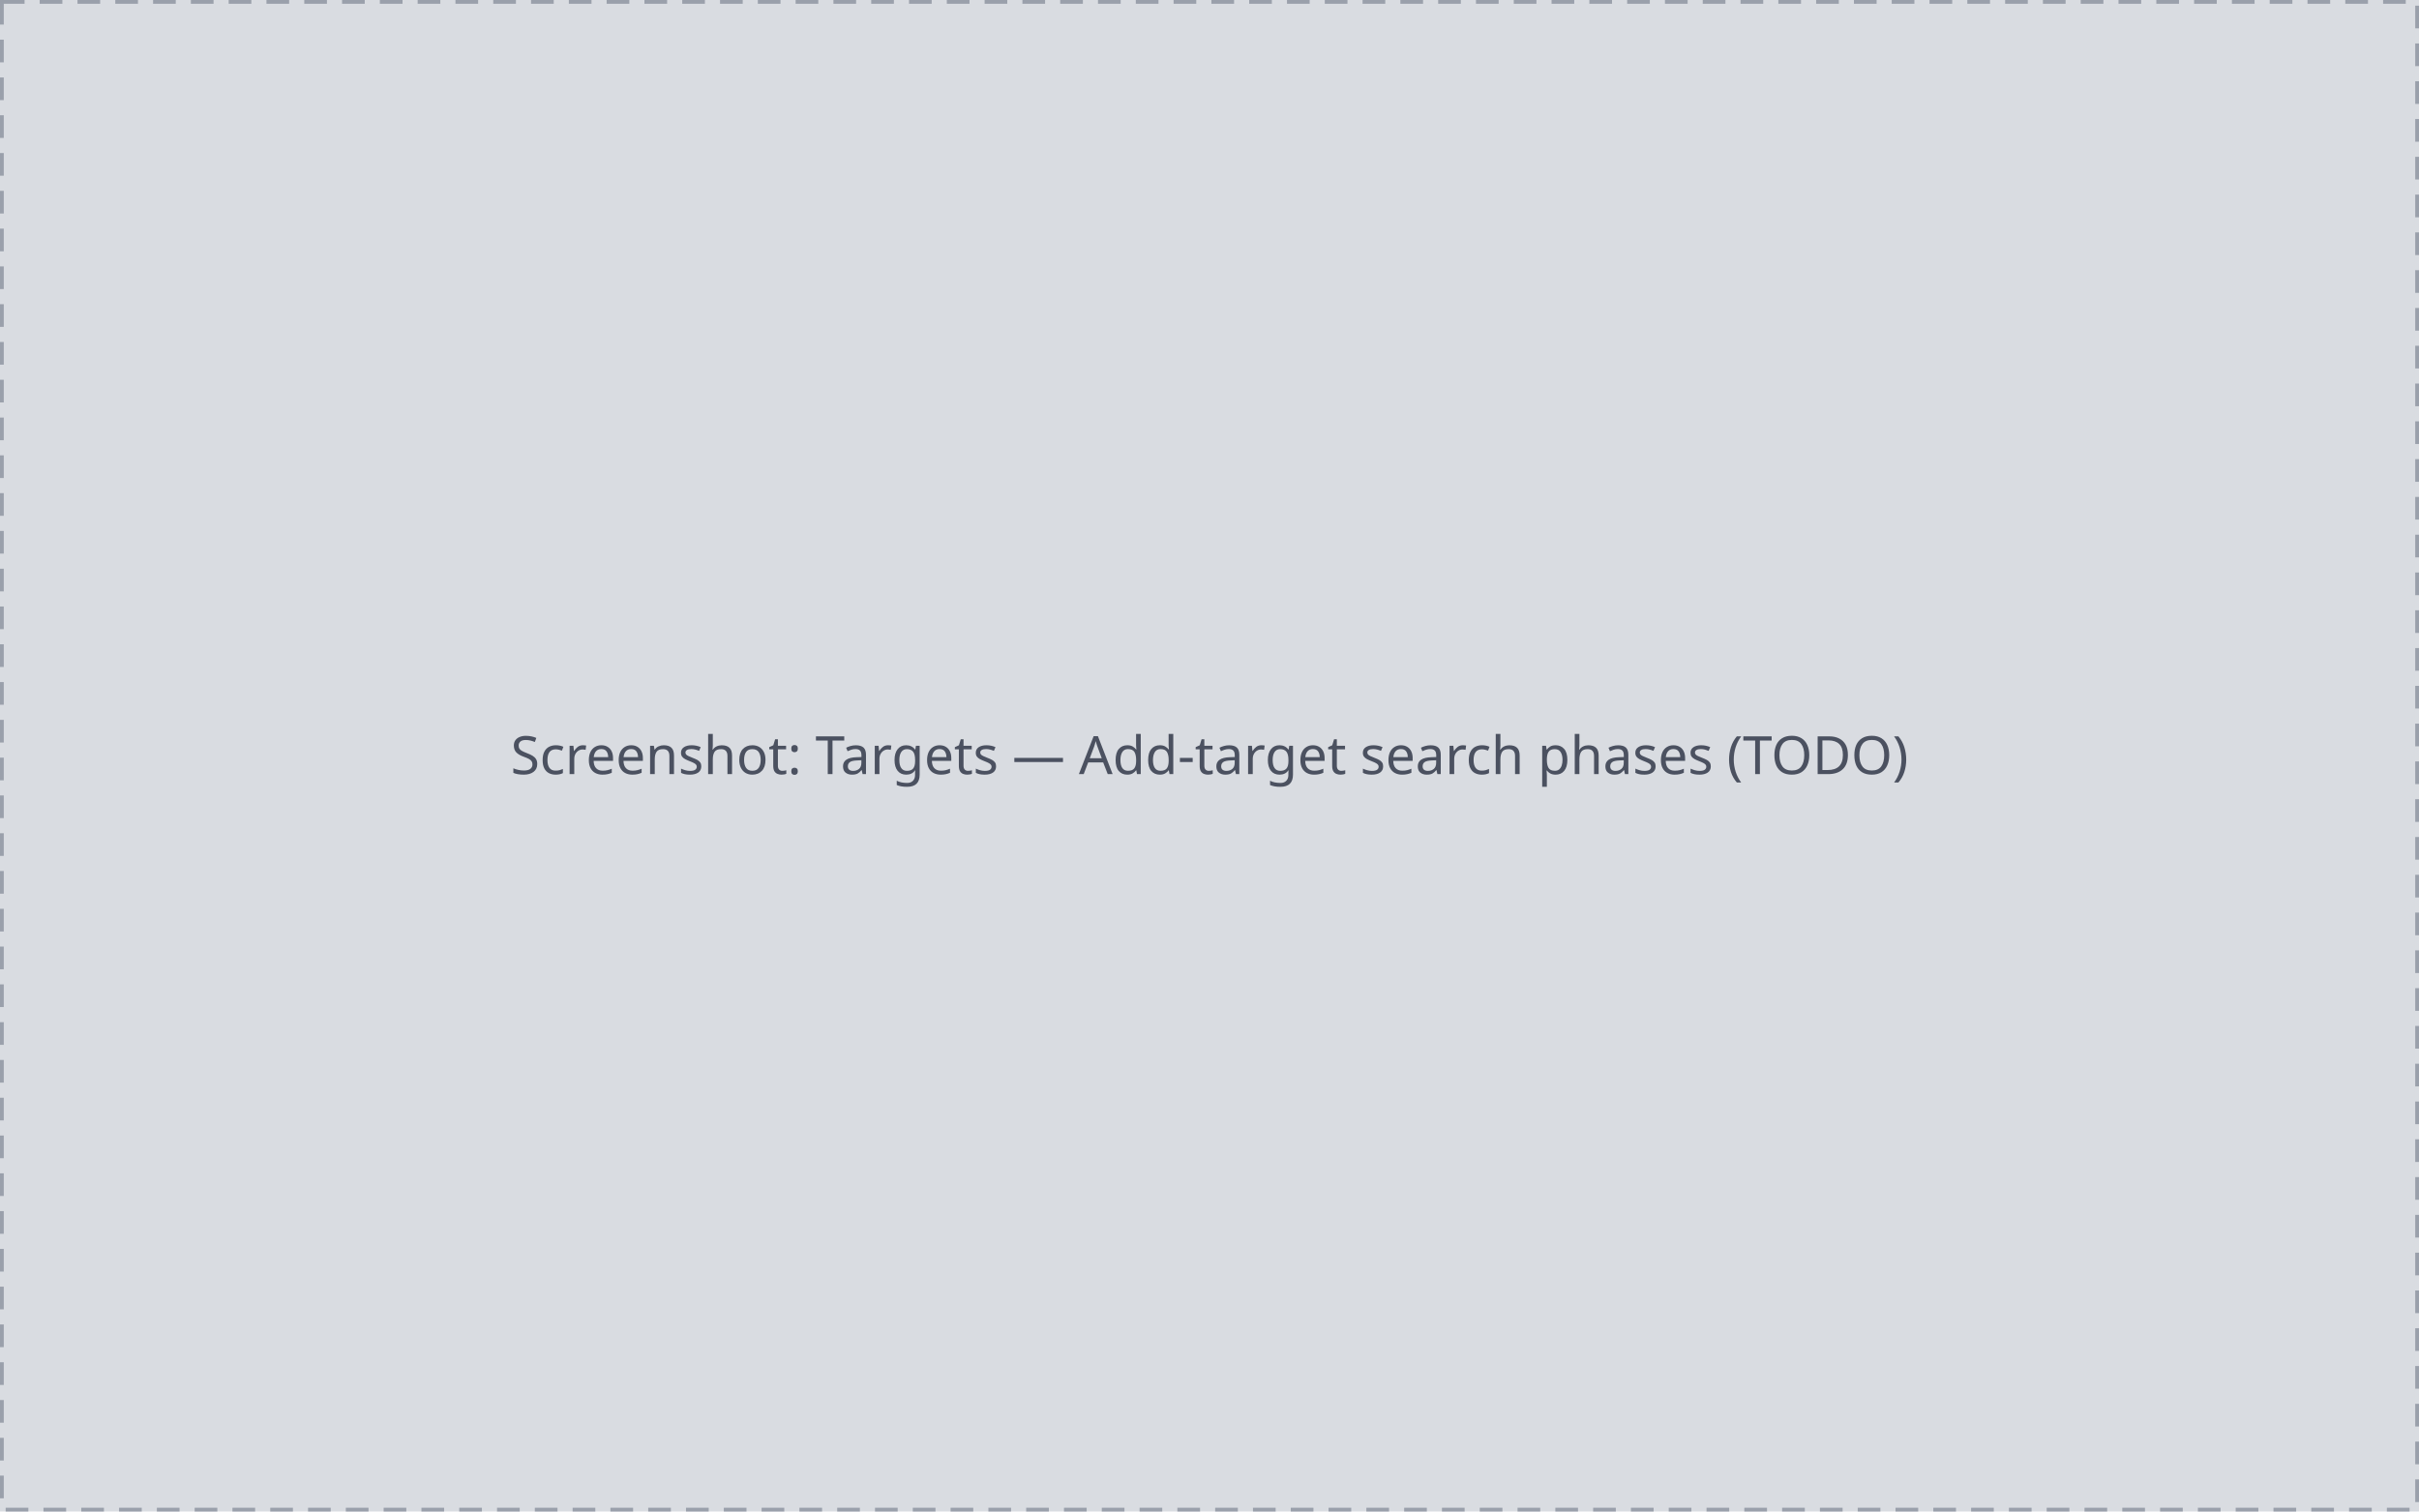
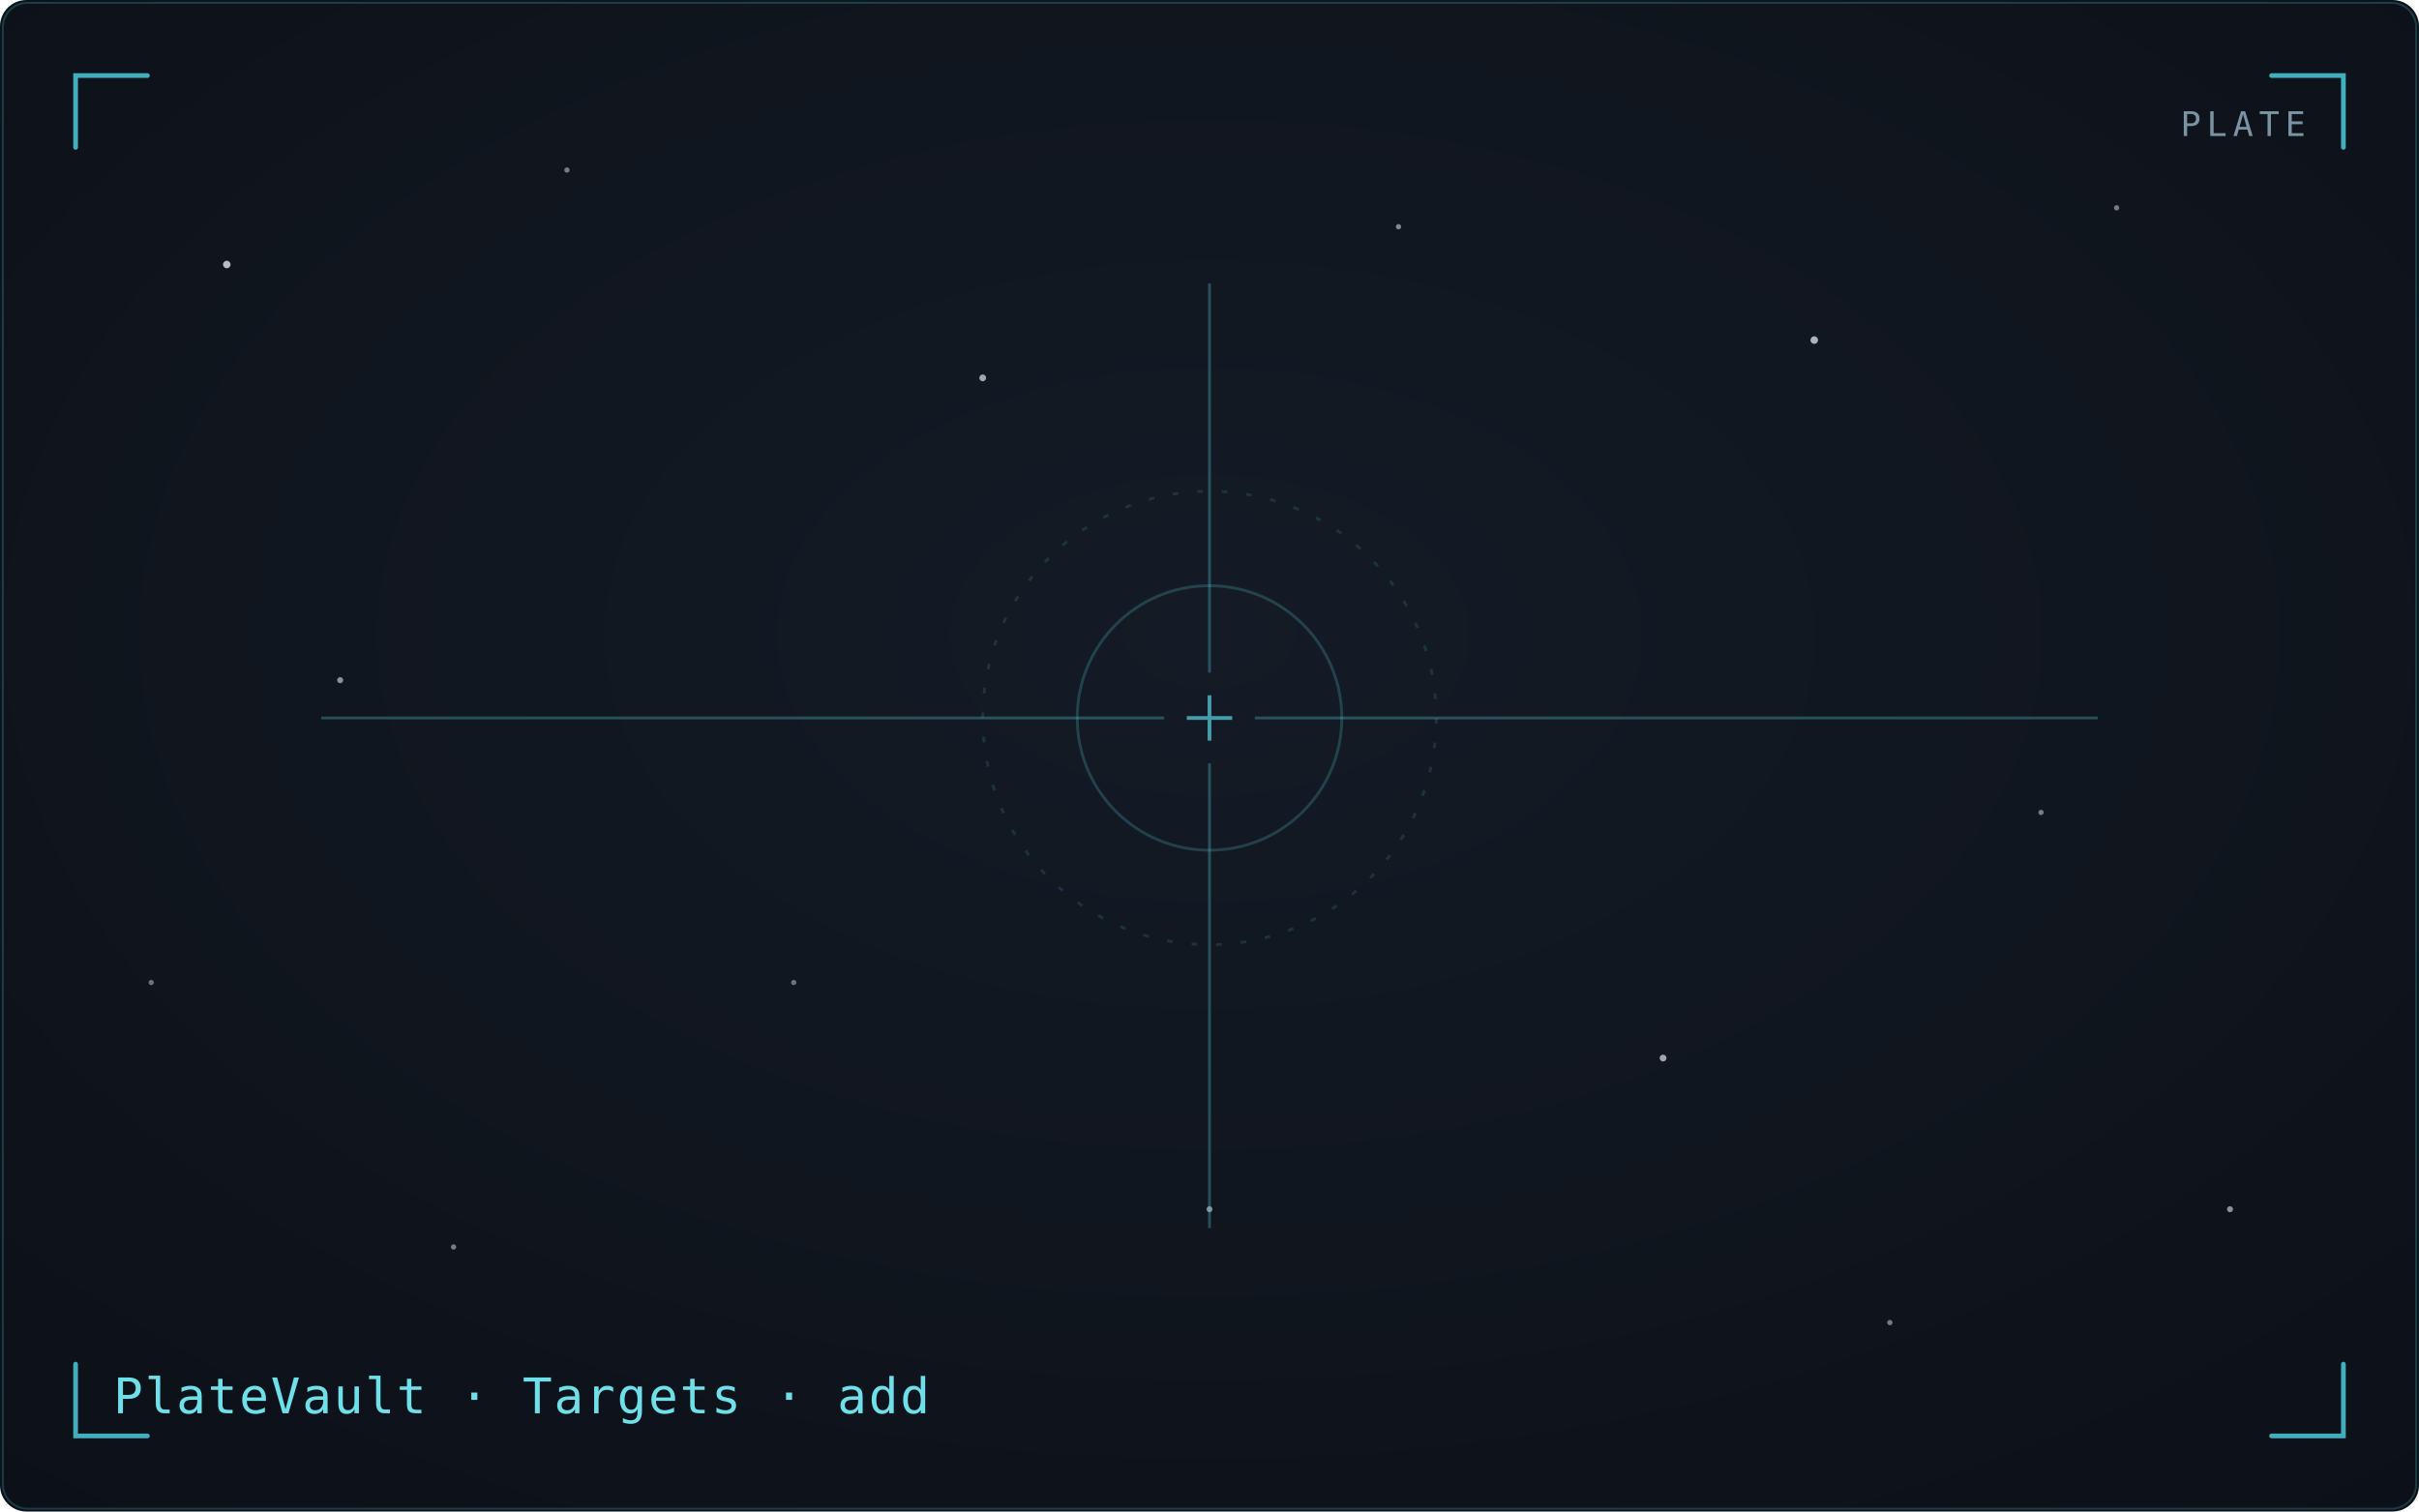
- <svg xmlns="http://www.w3.org/2000/svg" width="1280" height="800" viewBox="0 0 1280 800" role="img" aria-label="Screenshot: Targets — Add-target search phases (TODO)">
-   <rect width="1280" height="800" fill="#d9dce1" />
-   <rect x="1" y="1" width="1278" height="798" fill="none" stroke="#9aa0ab" stroke-width="2" stroke-dasharray="12 8" />
-   <text x="50%" y="50%" font-family="system-ui, sans-serif" font-size="28" fill="#4b5160" text-anchor="middle" dominant-baseline="middle">Screenshot: Targets — Add-target search phases (TODO)</text>
+ <svg xmlns="http://www.w3.org/2000/svg" width="1280" height="800" viewBox="0 0 1280 800" role="img" aria-label="Screenshot placeholder: Targets add-target search phases.">
+   <defs>
+     <radialGradient id="plate" cx="50%" cy="42%" r="78%">
+       <stop offset="0%" stop-color="#141b26" />
+       <stop offset="100%" stop-color="#0c1017" />
+     </radialGradient>
+   </defs>
+   <rect width="1280" height="800" rx="14" fill="url(#plate)" />
+   <rect x="1.5" y="1.5" width="1277" height="797" rx="13" fill="none" stroke="#4fd6e6" stroke-opacity="0.22" />
+   <g stroke="#4fd6e6" stroke-opacity="0.8" stroke-width="2.5" fill="none" stroke-linecap="round">
+     <path d="M40 78V40H78" />
+     <path d="M1202 40h38v38" />
+     <path d="M40 722v38h38" />
+     <path d="M1202 760h38v-38" />
+   </g>
+   <circle cx="120" cy="140" r="2" fill="#dbe6ee" fill-opacity="0.8" />
+   <circle cx="300" cy="90" r="1.4" fill="#dbe6ee" fill-opacity="0.5" />
+   <circle cx="520" cy="200" r="1.8" fill="#dbe6ee" fill-opacity="0.7" />
+   <circle cx="740" cy="120" r="1.4" fill="#dbe6ee" fill-opacity="0.55" />
+   <circle cx="960" cy="180" r="2" fill="#dbe6ee" fill-opacity="0.75" />
+   <circle cx="1120" cy="110" r="1.4" fill="#dbe6ee" fill-opacity="0.5" />
+   <circle cx="180" cy="360" r="1.6" fill="#dbe6ee" fill-opacity="0.6" />
+   <circle cx="420" cy="520" r="1.4" fill="#dbe6ee" fill-opacity="0.45" />
+   <circle cx="880" cy="560" r="1.8" fill="#dbe6ee" fill-opacity="0.7" />
+   <circle cx="1080" cy="430" r="1.4" fill="#dbe6ee" fill-opacity="0.5" />
+   <circle cx="640" cy="640" r="1.6" fill="#dbe6ee" fill-opacity="0.55" />
+   <circle cx="240" cy="660" r="1.4" fill="#dbe6ee" fill-opacity="0.5" />
+   <circle cx="1180" cy="640" r="1.6" fill="#dbe6ee" fill-opacity="0.6" />
+   <circle cx="80" cy="520" r="1.4" fill="#dbe6ee" fill-opacity="0.45" />
+   <circle cx="1000" cy="700" r="1.4" fill="#dbe6ee" fill-opacity="0.5" />
+   <g stroke="#5fe3ee" fill="none">
+     <circle cx="640" cy="380" r="70" stroke-opacity="0.20" stroke-width="1.5" />
+     <circle cx="640" cy="380" r="120" stroke-opacity="0.13" stroke-width="1.5" stroke-dasharray="3 10" />
+     <path d="M640 150V356M640 404V650" stroke-opacity="0.28" stroke-width="1.5" />
+     <path d="M170 380h446M664 380h446" stroke-opacity="0.28" stroke-width="1.5" />
+     <path d="M628 380h24M640 368v24" stroke-opacity="0.65" stroke-width="2" />
+   </g>
+   <text x="60" y="748" font-family="ui-monospace, SFMono-Regular, Menlo, monospace" font-size="26" letter-spacing="1" fill="#6fe0ea">PlateVault · Targets · add</text>
+   <text x="1220" y="72" text-anchor="end" font-family="ui-monospace, SFMono-Regular, Menlo, monospace" font-size="18" letter-spacing="3" fill="#7c93a3">PLATE</text>
</svg>
